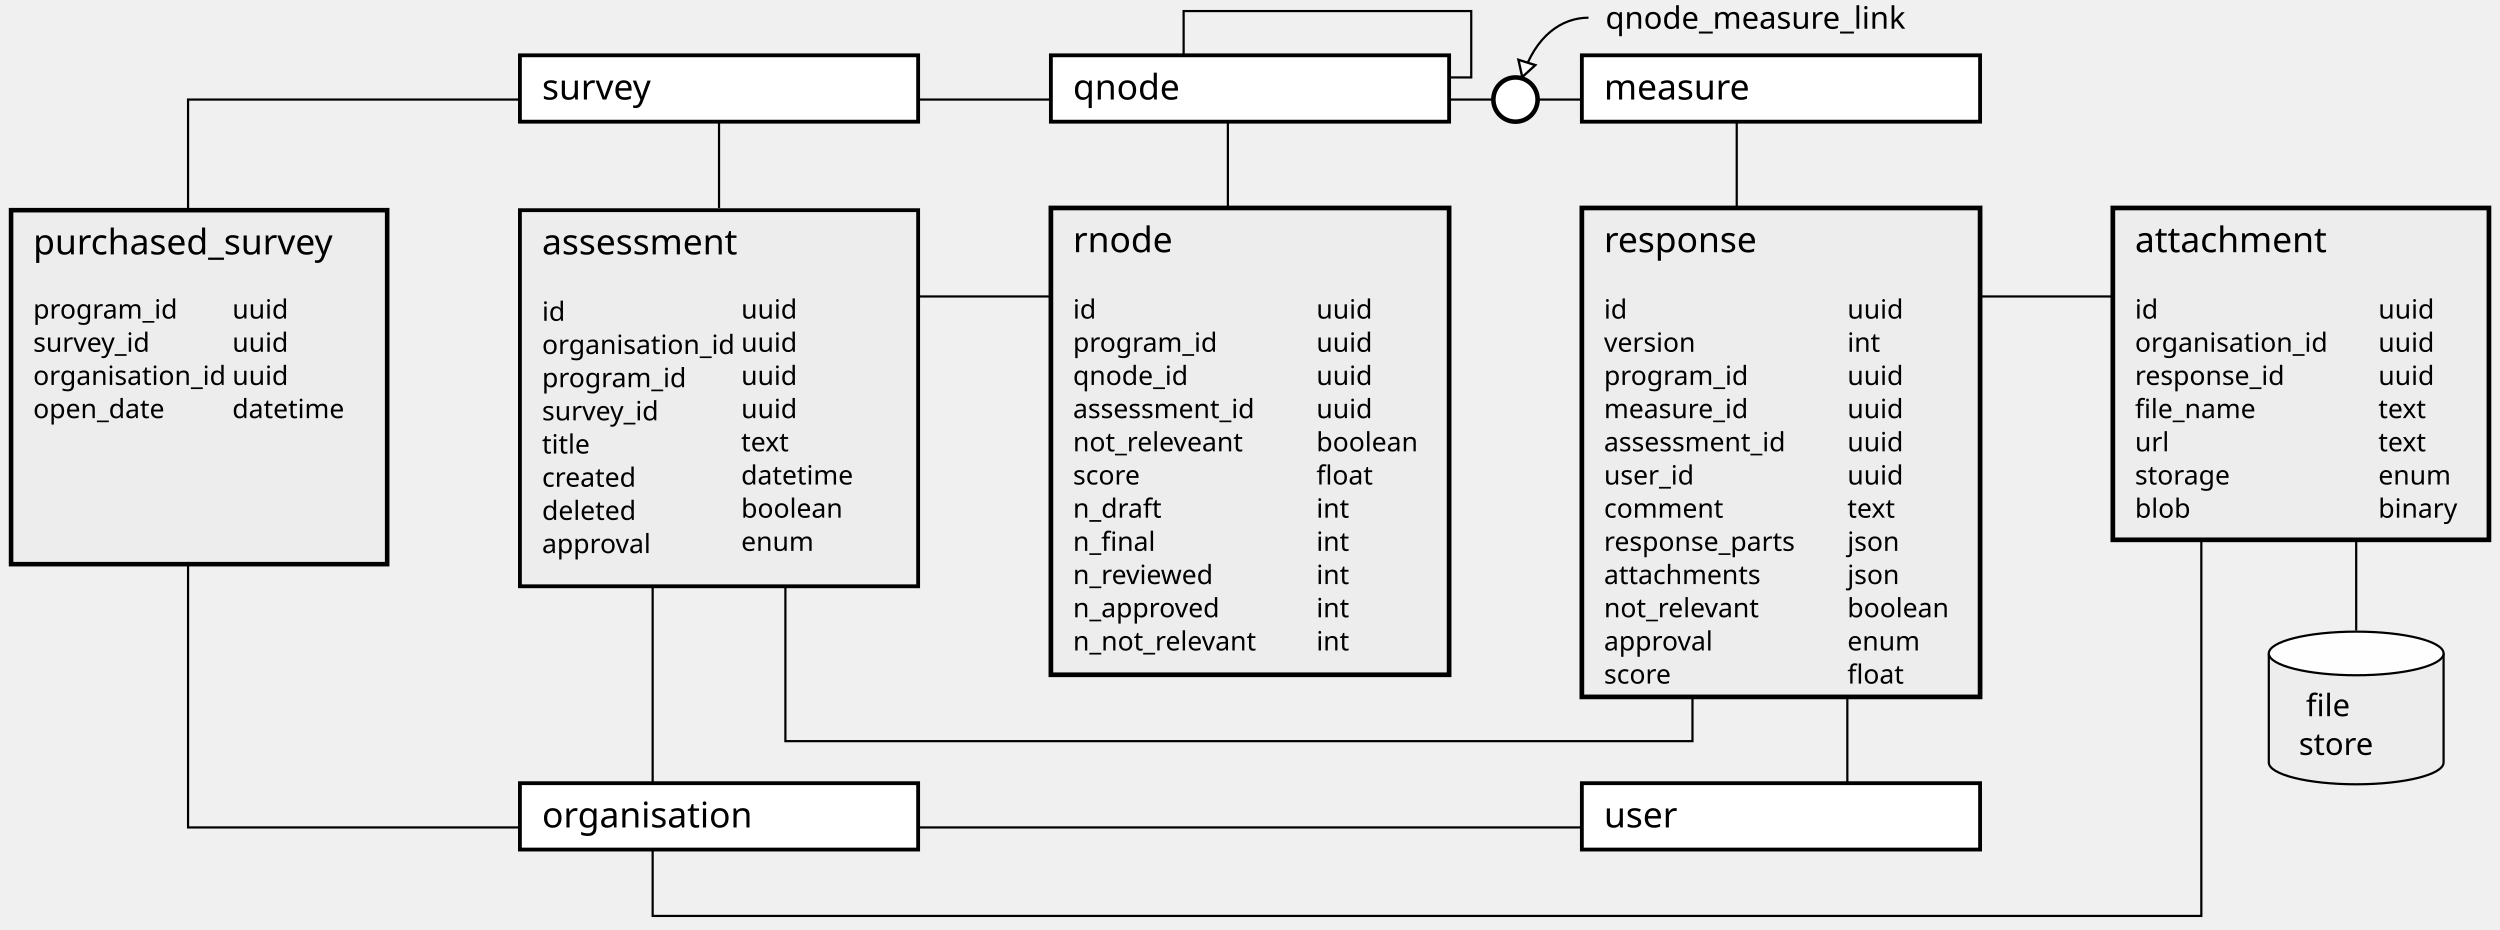
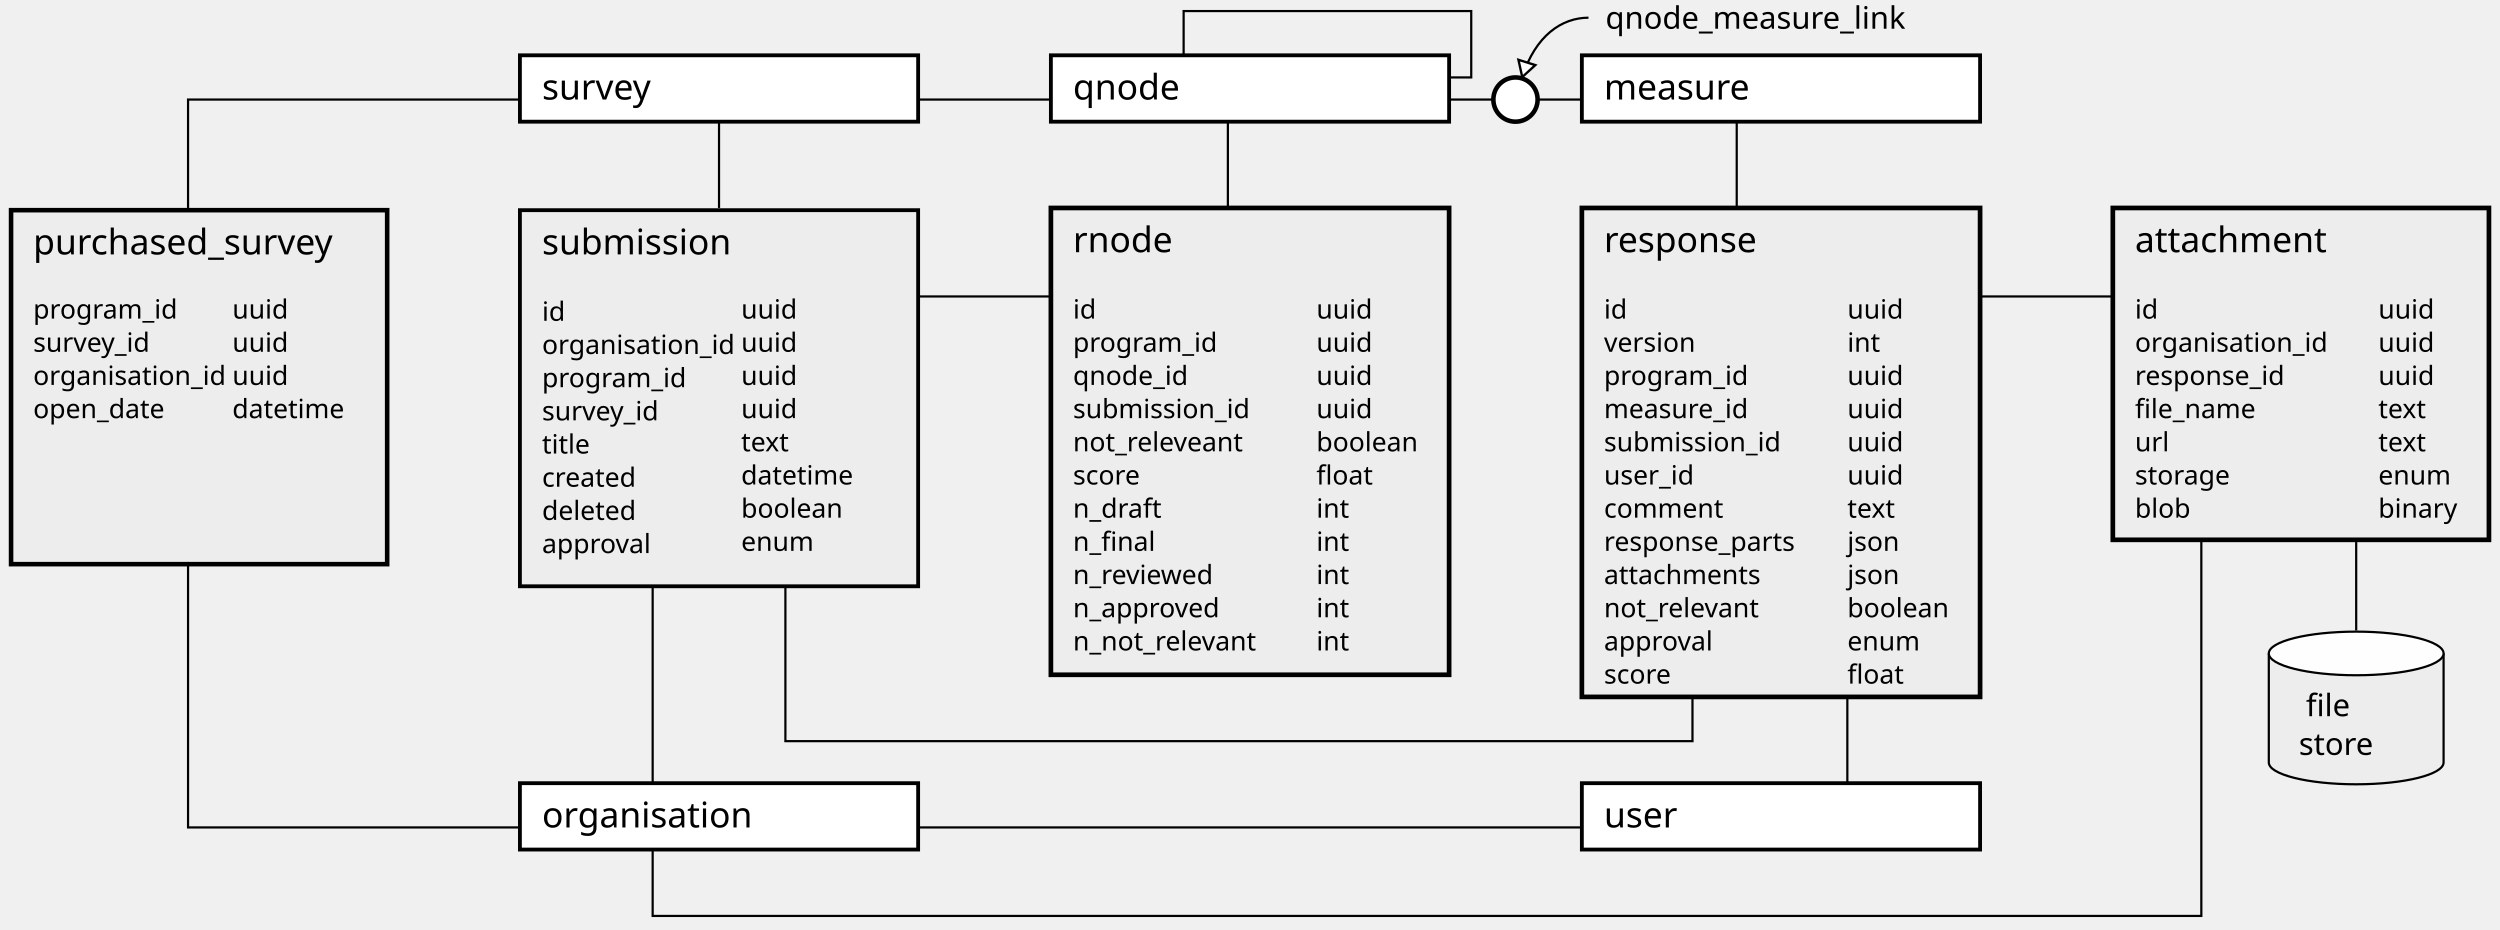
<svg xmlns="http://www.w3.org/2000/svg" version="1.1" viewBox="0 0 1130 420" stroke-miterlimit="10" id="svg3412" width="1130" height="420" style="fill:none;stroke:none">
  <defs id="defs3493">
    <marker orient="auto" refY="0.0" refX="0.0" id="EmptyTriangleOutL" style="overflow:visible">
      <path id="path4457" d="M 5.77,0.0 L -2.88,5.0 L -2.88,-5.0 L 5.77,0.0 z " style="fill-rule:evenodd;fill:#ffffff;stroke:#000000;stroke-width:1pt;stroke-opacity:1" transform="scale(0.8) translate(-6,0)" />
    </marker>
    <marker orient="auto" refY="0.0" refX="0.0" id="Arrow2Mend" style="overflow:visible;">
      <path id="path4324" style="fill-rule:evenodd;stroke-width:0.625;stroke-linejoin:round;stroke:#000000;stroke-opacity:1" d="M 8.719,4.034 L -2.207,0.016 L 8.719,-4.002 C 6.973,-1.63 6.983,1.616 8.719,4.034 z " transform="scale(0.6) rotate(180) translate(0,0)" />
    </marker>
    <marker orient="auto" refY="0.0" refX="0.0" id="Arrow1Lend" style="overflow:visible;">
      <path id="path4300" d="M 0.0,0.0 L 5.0,-5.0 L -12.5,0.0 L 5.0,5.0 L 0.0,0.0 z " style="fill-rule:evenodd;stroke:#000000;stroke-width:1pt;stroke-opacity:1" transform="scale(0.8) rotate(180) translate(12.5,0)" />
    </marker>
    <marker orient="auto" refY="0.0" refX="0.0" id="Arrow1Mend" style="overflow:visible;">
      <path id="path4306" d="M 0.0,0.0 L 5.0,-5.0 L -12.5,0.0 L 5.0,5.0 L 0.0,0.0 z " style="fill-rule:evenodd;stroke:#000000;stroke-width:1pt;stroke-opacity:1" transform="scale(0.4) rotate(180) translate(10,0)" />
    </marker>
  </defs>
  <clipPath id="p.0">
    <path d="m 0,0 1280,0 0,960 L 0,960 0,0 z" clip-rule="nonzero" id="path3415" />
  </clipPath>
  <g id="layer1" transform="translate(-125,-645)">
    <path id="path4906" d="m 540,690 300,0" style="fill:none;stroke:#000000;stroke-width:1px;stroke-linecap:butt;stroke-linejoin:miter;stroke-opacity:1" />
    <path id="path4908" d="m 780,680 10,0 0,-30 -130,0 0,20" style="fill:none;stroke:#000000;stroke-width:1px;stroke-linecap:butt;stroke-linejoin:miter;stroke-opacity:1" />
    <rect y="740" x="360" height="170" width="180" id="rect4910" style="fill:#ededed;fill-opacity:1;fill-rule:evenodd;stroke:#000000;stroke-width:1.732;stroke-miterlimit:10;stroke-opacity:1;stroke-dasharray:none" />
    <rect style="color:#000000;fill:#ededed;fill-opacity:1;fill-rule:evenodd;stroke:#000000;stroke-width:2.062;stroke-linecap:butt;stroke-linejoin:miter;stroke-miterlimit:10;stroke-opacity:1;stroke-dasharray:none;stroke-dashoffset:0;marker:none;visibility:visible;display:inline;overflow:visible;enable-background:accumulate" id="rect4912" width="170" height="160" x="130" y="740" />
    <text xml:space="preserve" style="font-size:40px;font-style:normal;font-weight:normal;line-height:125%;letter-spacing:0px;word-spacing:0px;fill:#000000;fill-opacity:1;stroke:none;font-family:Sans" x="140" y="789" id="text4914">
      <tspan id="tspan4928" x="140" y="789" style="font-size:12px">program_id</tspan>
      <tspan x="140" y="804" style="font-size:12px" id="tspan5143">survey_id</tspan>
      <tspan x="140" y="819" style="font-size:12px" id="tspan5145">organisation_id</tspan>
      <tspan x="140" y="834" style="font-size:12px" id="tspan5147">open_date</tspan>
    </text>
    <text id="text4930" y="760" x="140" style="font-size:40px;font-style:normal;font-weight:normal;line-height:125%;letter-spacing:0px;word-spacing:0px;fill:#000000;fill-opacity:1;stroke:none;font-family:Sans" xml:space="preserve">
      <tspan style="font-size:16px" id="tspan4932" y="760" x="140">purchased_survey</tspan>
    </text>
    <text id="text4934" y="790" x="370" style="font-size:40px;font-style:normal;font-weight:normal;line-height:125%;letter-spacing:0px;word-spacing:0px;fill:#000000;fill-opacity:1;stroke:none;font-family:Sans" xml:space="preserve">
      <tspan id="tspan4944" style="font-size:12px" y="790" x="370">id</tspan>
      <tspan style="font-size:12px" y="805" x="370" id="tspan5163">organisation_id</tspan>
      <tspan style="font-size:12px" y="820" x="370" id="tspan5165">program_id</tspan>
      <tspan style="font-size:12px" y="835" x="370" id="tspan5167">survey_id</tspan>
      <tspan style="font-size:12px" y="850" x="370" id="tspan3584">title</tspan>
      <tspan style="font-size:12px" y="865" x="370" id="tspan5169">created</tspan>
      <tspan style="font-size:12px" y="880" x="370" id="tspan4816">deleted</tspan>
      <tspan style="font-size:12px" y="895" x="370" id="tspan5175">approval</tspan>
    </text>
    <text xml:space="preserve" style="font-size:40px;font-style:normal;font-weight:normal;line-height:125%;letter-spacing:0px;word-spacing:0px;fill:#000000;fill-opacity:1;stroke:none;font-family:Sans" x="370" y="760" id="text4946">
-       <tspan x="370" y="760" id="tspan4948" style="font-size:16px">assessment</tspan>
+       <tspan x="370" y="760" id="tspan4948" style="font-size:16px">submission</tspan>
    </text>
    <rect style="fill:#ededed;fill-opacity:1;fill-rule:evenodd;stroke:#000000;stroke-width:2.121;stroke-miterlimit:10;stroke-opacity:1;stroke-dasharray:none" id="rect4950" width="180" height="211" x="600" y="739" />
    <text xml:space="preserve" style="font-size:40px;font-style:normal;font-weight:normal;line-height:125%;letter-spacing:0px;word-spacing:0px;fill:#000000;fill-opacity:1;stroke:none;font-family:Sans" x="610" y="789" id="text4952">
      <tspan id="tspan4970" x="610" y="789" style="font-size:12px">id</tspan>
      <tspan x="610" y="804" style="font-size:12px" id="tspan5221">program_id</tspan>
      <tspan x="610" y="819" style="font-size:12px" id="tspan5223">qnode_id</tspan>
-       <tspan x="610" y="834" style="font-size:12px" id="tspan5225">assessment_id</tspan>
+       <tspan x="610" y="834" style="font-size:12px" id="tspan5225">submission_id</tspan>
      <tspan x="610" y="849" style="font-size:12px" id="tspan5227">not_releveant</tspan>
      <tspan x="610" y="864" style="font-size:12px" id="tspan5229">score</tspan>
      <tspan x="610" y="879" style="font-size:12px" id="tspan3354">n_draft</tspan>
      <tspan x="610" y="894" style="font-size:12px" id="tspan5231">n_final</tspan>
      <tspan x="610" y="909" style="font-size:12px" id="tspan5233">n_reviewed</tspan>
      <tspan x="610" y="924" style="font-size:12px" id="tspan5235">n_approved</tspan>
      <tspan x="610" y="939" style="font-size:12px" id="tspan5237">n_not_relevant</tspan>
    </text>
    <text id="text4972" y="759" x="610" style="font-size:40px;font-style:normal;font-weight:normal;line-height:125%;letter-spacing:0px;word-spacing:0px;fill:#000000;fill-opacity:1;stroke:none;font-family:Sans" xml:space="preserve">
      <tspan style="font-size:16px" id="tspan4974" y="759" x="610">rnode</tspan>
    </text>
    <rect y="739" x="1080" height="150" width="170" id="rect5016" style="fill:#ededed;fill-opacity:1;fill-rule:evenodd;stroke:#000000;stroke-width:2.121;stroke-miterlimit:10;stroke-opacity:1;stroke-dasharray:none" />
    <text id="text5018" y="789" x="1090" style="font-size:40px;font-style:normal;font-weight:normal;line-height:125%;letter-spacing:0px;word-spacing:0px;fill:#000000;fill-opacity:1;stroke:none;font-family:Sans" xml:space="preserve">
      <tspan id="tspan5036" style="font-size:12px" y="789" x="1090">id</tspan>
      <tspan style="font-size:12px" y="804" x="1090" id="tspan5347">organisation_id</tspan>
      <tspan style="font-size:12px" y="819" x="1090" id="tspan5349">response_id</tspan>
      <tspan style="font-size:12px" y="834" x="1090" id="tspan5351">file_name</tspan>
      <tspan style="font-size:12px" y="849" x="1090" id="tspan5353">url</tspan>
      <tspan style="font-size:12px" y="864" x="1090" id="tspan5355">storage</tspan>
      <tspan style="font-size:12px" y="879" x="1090" id="tspan5357">blob</tspan>
    </text>
    <text xml:space="preserve" style="font-size:40px;font-style:normal;font-weight:normal;line-height:125%;letter-spacing:0px;word-spacing:0px;fill:#000000;fill-opacity:1;stroke:none;font-family:Sans" x="1090" y="759" id="text5038">
      <tspan x="1090" y="759" id="tspan5040" style="font-size:16px">attachment</tspan>
    </text>
    <rect style="fill:#ededed;fill-opacity:1;fill-rule:evenodd;stroke:#000000;stroke-width:2.121;stroke-miterlimit:10;stroke-opacity:1;stroke-dasharray:none" id="rect5066" width="180" height="221" x="840" y="739" />
    <text xml:space="preserve" style="font-size:40px;font-style:normal;font-weight:normal;line-height:125%;letter-spacing:0px;word-spacing:0px;fill:#000000;fill-opacity:1;stroke:none;font-family:Sans" x="850" y="789" id="text5068">
      <tspan x="850" y="789" style="font-size:12px" id="tspan5086">id</tspan>
      <tspan x="850" y="804" style="font-size:12px" id="tspan5283">version</tspan>
      <tspan x="850" y="819" style="font-size:12px" id="tspan5285">program_id</tspan>
      <tspan x="850" y="834" style="font-size:12px" id="tspan5287">measure_id</tspan>
-       <tspan x="850" y="849" style="font-size:12px" id="tspan5289">assessment_id</tspan>
+       <tspan x="850" y="849" style="font-size:12px" id="tspan5289">submission_id</tspan>
      <tspan x="850" y="864" style="font-size:12px" id="tspan5291">user_id</tspan>
      <tspan x="850" y="879" style="font-size:12px" id="tspan5293">comment</tspan>
      <tspan x="850" y="894" style="font-size:12px" id="tspan5295">response_parts</tspan>
      <tspan x="850" y="909" style="font-size:12px" id="tspan5297">attachments</tspan>
      <tspan x="850" y="924" style="font-size:12px" id="tspan5299">not_relevant</tspan>
      <tspan x="850" y="939" style="font-size:12px" id="tspan5301">approval</tspan>
      <tspan x="850" y="954" style="font-size:12px" id="tspan3124">score</tspan>
    </text>
    <text id="text5088" y="759" x="850" style="font-size:40px;font-style:normal;font-weight:normal;line-height:125%;letter-spacing:0px;word-spacing:0px;fill:#000000;fill-opacity:1;stroke:none;font-family:Sans" xml:space="preserve">
      <tspan style="font-size:16px" id="tspan5090" y="759" x="850">response</tspan>
    </text>
    <rect style="fill:#ffffff;fill-opacity:1;fill-rule:evenodd;stroke:#000000;stroke-width:1.732;stroke-miterlimit:10;stroke-opacity:1;stroke-dasharray:none" id="rect5092" width="180" height="30" x="360" y="670" />
    <text id="text5094" y="690" x="370" style="font-size:40px;font-style:normal;font-weight:normal;line-height:125%;letter-spacing:0px;word-spacing:0px;fill:#000000;fill-opacity:1;stroke:none;font-family:Sans" xml:space="preserve">
      <tspan style="font-size:16px" id="tspan5096" y="690" x="370">survey</tspan>
    </text>
    <rect y="670" x="600" height="30" width="180" id="rect5098" style="fill:#ffffff;fill-opacity:1;fill-rule:evenodd;stroke:#000000;stroke-width:1.732;stroke-miterlimit:10;stroke-opacity:1;stroke-dasharray:none" />
    <text xml:space="preserve" style="font-size:40px;font-style:normal;font-weight:normal;line-height:125%;letter-spacing:0px;word-spacing:0px;fill:#000000;fill-opacity:1;stroke:none;font-family:Sans" x="610" y="690" id="text5100">
      <tspan x="610" y="690" id="tspan5102" style="font-size:16px">qnode</tspan>
    </text>
    <rect style="fill:#ffffff;fill-opacity:1;fill-rule:evenodd;stroke:#000000;stroke-width:1.732;stroke-miterlimit:10;stroke-opacity:1;stroke-dasharray:none" id="rect5104" width="180" height="30" x="840" y="670" />
    <text id="text5106" y="690" x="850" style="font-size:40px;font-style:normal;font-weight:normal;line-height:125%;letter-spacing:0px;word-spacing:0px;fill:#000000;fill-opacity:1;stroke:none;font-family:Sans" xml:space="preserve">
      <tspan style="font-size:16px" id="tspan5108" y="690" x="850">measure</tspan>
    </text>
    <path style="fill:none;stroke:#000000;stroke-width:1px;stroke-linecap:butt;stroke-linejoin:miter;stroke-opacity:1" d="m 540,1019 300,0" id="path5359" />
    <rect y="999" x="360" height="30" width="180" id="rect5361" style="fill:#ffffff;fill-opacity:1;fill-rule:evenodd;stroke:#000000;stroke-width:1.732;stroke-miterlimit:10;stroke-opacity:1;stroke-dasharray:none" />
    <text xml:space="preserve" style="font-size:40px;font-style:normal;font-weight:normal;line-height:125%;letter-spacing:0px;word-spacing:0px;fill:#000000;fill-opacity:1;stroke:none;font-family:Sans" x="370" y="1019" id="text5363">
      <tspan x="370" y="1019" id="tspan5365" style="font-size:16px">organisation</tspan>
    </text>
    <rect y="999" x="840" height="30" width="180" id="rect5367" style="fill:#ffffff;fill-opacity:1;fill-rule:evenodd;stroke:#000000;stroke-width:1.732;stroke-miterlimit:10;stroke-opacity:1;stroke-dasharray:none" />
    <text xml:space="preserve" style="font-size:40px;font-style:normal;font-weight:normal;line-height:125%;letter-spacing:0px;word-spacing:0px;fill:#000000;fill-opacity:1;stroke:none;font-family:Sans" x="850" y="1019" id="text5369">
      <tspan x="850" y="1019" id="tspan5371" style="font-size:16px">user</tspan>
    </text>
    <path style="color:#000000;fill:#ffffff;fill-opacity:1;fill-rule:evenodd;stroke:#000000;stroke-width:2.062;stroke-linecap:butt;stroke-linejoin:miter;stroke-miterlimit:10;stroke-opacity:1;stroke-dasharray:none;stroke-dashoffset:0;marker:none;visibility:visible;display:inline;overflow:visible;enable-background:accumulate" id="path5373" d="m 80,710 c 0,5.523 -4.477,10 -10,10 -5.523,0 -10,-4.477 -10,-10 0,-5.523 4.477,-10 10,-10 5.523,0 10,4.477 10,10 z" transform="translate(740,-20)" />
    <path style="fill:none;stroke:#000000;stroke-width:1px;stroke-linecap:butt;stroke-linejoin:miter;stroke-opacity:1" d="m 420,910 0,89" id="path5375" />
    <path style="fill:none;stroke:#000000;stroke-width:1px;stroke-linecap:butt;stroke-linejoin:miter;stroke-opacity:1" d="m 480,910 0,70 410,0 0,-20" id="path5377" />
    <path style="fill:none;stroke:#000000;stroke-width:1px;stroke-linecap:butt;stroke-linejoin:miter;stroke-opacity:1" d="m 960,960 0,39" id="path5379" />
    <path style="fill:none;stroke:#000000;stroke-width:1px;stroke-linecap:butt;stroke-linejoin:miter;stroke-opacity:1" d="m 600,779 -60,0 60,0" id="path5383" />
    <path style="fill:none;stroke:#000000;stroke-width:1px;stroke-linecap:butt;stroke-linejoin:miter;stroke-opacity:1" d="m 450,739 0,-39" id="path5385" />
    <path style="fill:none;stroke:#000000;stroke-width:1px;stroke-linecap:butt;stroke-linejoin:miter;stroke-opacity:1" d="m 680,739 0,-39" id="path5387" />
    <path style="fill:none;stroke:#000000;stroke-width:1px;stroke-linecap:butt;stroke-linejoin:miter;stroke-opacity:1" d="m 910,739 0,-39" id="path5389" />
    <path style="fill:none;stroke:#000000;stroke-width:1px;stroke-linecap:butt;stroke-linejoin:miter;stroke-opacity:1" d="m 1020,779 60,0" id="path5391" />
    <path style="fill:none;stroke:#000000;stroke-width:1px;stroke-linecap:butt;stroke-linejoin:miter;stroke-opacity:1" d="m 420,1029 0,30 700,0 0,-170" id="path5393" />
    <path style="fill:none;stroke:#000000;stroke-width:1px;stroke-linecap:butt;stroke-linejoin:miter;stroke-opacity:1" d="m 210,739 0,-49 150,0" id="path5395" />
    <path style="fill:none;stroke:#000000;stroke-width:1px;stroke-linecap:butt;stroke-linejoin:miter;stroke-opacity:1" d="m 210,899 0,120 150,0" id="path5397" />
    <text id="text5519" y="789" x="230" style="font-size:40px;font-style:normal;font-weight:normal;line-height:125%;letter-spacing:0px;word-spacing:0px;fill:#000000;fill-opacity:1;stroke:none;font-family:Sans" xml:space="preserve">
      <tspan style="font-size:12px" y="789" x="230" id="tspan5521">uuid</tspan>
      <tspan id="tspan5523" style="font-size:12px" y="804" x="230">uuid</tspan>
      <tspan id="tspan5525" style="font-size:12px" y="819" x="230">uuid</tspan>
      <tspan id="tspan5527" style="font-size:12px" y="834" x="230">datetime</tspan>
    </text>
    <text xml:space="preserve" style="font-size:40px;font-style:normal;font-weight:normal;line-height:125%;letter-spacing:0px;word-spacing:0px;fill:#000000;fill-opacity:1;stroke:none;font-family:Sans" x="460" y="789" id="text5531">
      <tspan x="460" y="789" style="font-size:12px" id="tspan5533">uuid</tspan>
      <tspan id="tspan5535" x="460" y="804" style="font-size:12px">uuid</tspan>
      <tspan id="tspan5537" x="460" y="819" style="font-size:12px">uuid</tspan>
      <tspan id="tspan5539" x="460" y="834" style="font-size:12px">uuid</tspan>
      <tspan x="460" y="849" style="font-size:12px" id="tspan3586">text</tspan>
      <tspan id="tspan5541" x="460" y="864" style="font-size:12px">datetime</tspan>
      <tspan x="460" y="879" style="font-size:12px" id="tspan4818">boolean</tspan>
      <tspan id="tspan5547" x="460" y="894" style="font-size:12px">enum</tspan>
    </text>
    <text id="text5554" y="789" x="720" style="font-size:40px;font-style:normal;font-weight:normal;line-height:125%;letter-spacing:0px;word-spacing:0px;fill:#000000;fill-opacity:1;stroke:none;font-family:Sans" xml:space="preserve">
      <tspan style="font-size:12px" y="789" x="720" id="tspan5556">uuid</tspan>
      <tspan id="tspan5558" style="font-size:12px" y="804" x="720">uuid</tspan>
      <tspan id="tspan5560" style="font-size:12px" y="819" x="720">uuid</tspan>
      <tspan id="tspan5562" style="font-size:12px" y="834" x="720">uuid</tspan>
      <tspan id="tspan5564" style="font-size:12px" y="849" x="720">boolean</tspan>
      <tspan id="tspan5566" style="font-size:12px" y="864" x="720">float</tspan>
      <tspan id="tspan5568" style="font-size:12px" y="879" x="720">int</tspan>
      <tspan style="font-size:12px" y="894" x="720" id="tspan3356">int</tspan>
      <tspan id="tspan5570" style="font-size:12px" y="909" x="720">int</tspan>
      <tspan id="tspan5572" style="font-size:12px" y="924" x="720">int</tspan>
      <tspan id="tspan5574" style="font-size:12px" y="939" x="720">int</tspan>
    </text>
    <text id="text5576" y="789" x="960" style="font-size:40px;font-style:normal;font-weight:normal;line-height:125%;letter-spacing:0px;word-spacing:0px;fill:#000000;fill-opacity:1;stroke:none;font-family:Sans" xml:space="preserve">
      <tspan id="tspan5578" style="font-size:12px" y="789" x="960">uuid</tspan>
      <tspan id="tspan5580" style="font-size:12px" y="804" x="960">int</tspan>
      <tspan id="tspan5582" style="font-size:12px" y="819" x="960">uuid</tspan>
      <tspan id="tspan5584" style="font-size:12px" y="834" x="960">uuid</tspan>
      <tspan id="tspan5586" style="font-size:12px" y="849" x="960">uuid</tspan>
      <tspan id="tspan5588" style="font-size:12px" y="864" x="960">uuid</tspan>
      <tspan id="tspan5590" style="font-size:12px" y="879" x="960">text</tspan>
      <tspan id="tspan5592" style="font-size:12px" y="894" x="960">json</tspan>
      <tspan id="tspan5594" style="font-size:12px" y="909" x="960">json</tspan>
      <tspan id="tspan5596" style="font-size:12px" y="924" x="960">boolean</tspan>
      <tspan id="tspan5598" style="font-size:12px" y="939" x="960">enum</tspan>
      <tspan style="font-size:12px" y="954" x="960" id="tspan3126">float</tspan>
    </text>
    <text xml:space="preserve" style="font-size:40px;font-style:normal;font-weight:normal;line-height:125%;letter-spacing:0px;word-spacing:0px;fill:#000000;fill-opacity:1;stroke:none;font-family:Sans" x="1200" y="789" id="text5600">
      <tspan x="1200" y="789" style="font-size:12px" id="tspan5602">uuid</tspan>
      <tspan id="tspan5604" x="1200" y="804" style="font-size:12px">uuid</tspan>
      <tspan id="tspan5606" x="1200" y="819" style="font-size:12px">uuid</tspan>
      <tspan id="tspan5608" x="1200" y="834" style="font-size:12px">text</tspan>
      <tspan id="tspan5610" x="1200" y="849" style="font-size:12px">text</tspan>
      <tspan id="tspan5612" x="1200" y="864" style="font-size:12px">enum</tspan>
      <tspan id="tspan5614" x="1200" y="879" style="font-size:12px">binary</tspan>
    </text>
    <path id="path4275" style="fill:#ededed;fill-opacity:1;fill-rule:evenodd;stroke:#000000;stroke-width:1px;stroke-linecap:butt;stroke-linejoin:miter;stroke-opacity:1" d="m 1229.5,940.357 0,49.286 c 0,5.444 -17.685,9.857 -39.5,9.857 -21.815,0 -39.5,-4.413 -39.5,-9.857 l 0,-49.286" />
    <ellipse style="color:#000000;display:inline;overflow:visible;visibility:visible;fill:#fefefe;fill-opacity:1;fill-rule:nonzero;stroke:#000000;stroke-width:1;stroke-linecap:butt;stroke-linejoin:miter;stroke-opacity:1;marker:none;marker-start:none;marker-mid:none;marker-end:none;enable-background:accumulate" id="path4269" cx="1190" cy="940.357" rx="39.5" ry="9.857" d="m 1229.5,940.357 c 0,5.444 -17.685,9.857 -39.5,9.857 -21.815,0 -39.5,-4.413 -39.5,-9.857 0,-5.444 17.685,-9.857 39.5,-9.857 21.815,0 39.5,4.413 39.5,9.857 z" />
    <text xml:space="preserve" style="color:#000000;font-style:normal;font-variant:normal;font-weight:normal;font-stretch:normal;font-size:14px;line-height:125%;font-family:FontAwesome;-inkscape-font-specification:FontAwesome;text-indent:0;text-align:center;text-decoration:none;text-decoration-line:none;letter-spacing:0px;word-spacing:0px;text-transform:none;direction:ltr;block-progression:tb;writing-mode:lr-tb;baseline-shift:baseline;text-anchor:middle;display:inline;overflow:visible;visibility:visible;fill:#000000;fill-opacity:1;fill-rule:nonzero;stroke:none;stroke-width:1px;stroke-linecap:butt;stroke-linejoin:miter;stroke-opacity:1;marker:none;enable-background:accumulate" x="1189.993" y="968.719" id="text4279">
      <tspan id="tspan4281" x="1189.993" y="968.719">file</tspan>
      <tspan x="1189.993" y="986.219" id="tspan4283">store</tspan>
    </text>
    <path style="fill:none;fill-rule:evenodd;stroke:#000000;stroke-width:1px;stroke-linecap:butt;stroke-linejoin:miter;stroke-opacity:1" d="m 1190,890 0,40" id="path4285" />
    <text xml:space="preserve" style="color:#000000;font-style:normal;font-variant:normal;font-weight:normal;font-stretch:normal;font-size:14px;line-height:125%;font-family:FontAwesome;-inkscape-font-specification:FontAwesome;text-indent:0;text-align:start;text-decoration:none;text-decoration-line:none;letter-spacing:0px;word-spacing:0px;text-transform:none;direction:ltr;block-progression:tb;writing-mode:lr-tb;baseline-shift:baseline;text-anchor:start;display:inline;overflow:visible;visibility:visible;fill:#000000;fill-opacity:1;fill-rule:nonzero;stroke:none;stroke-width:1px;stroke-linecap:butt;stroke-linejoin:miter;stroke-opacity:1;marker:none;enable-background:accumulate" x="850.681" y="658" id="text4287">
      <tspan id="tspan4289" x="850.681" y="658">qnode_measure_link</tspan>
    </text>
    <path style="fill:none;fill-rule:evenodd;stroke:#000000;stroke-width:1px;stroke-linecap:butt;stroke-linejoin:miter;stroke-opacity:1;marker-end:url(#EmptyTriangleOutL)" d="m 843,653 c -12,0 -24,8 -30,27" id="path4291" />
  </g>
</svg>
